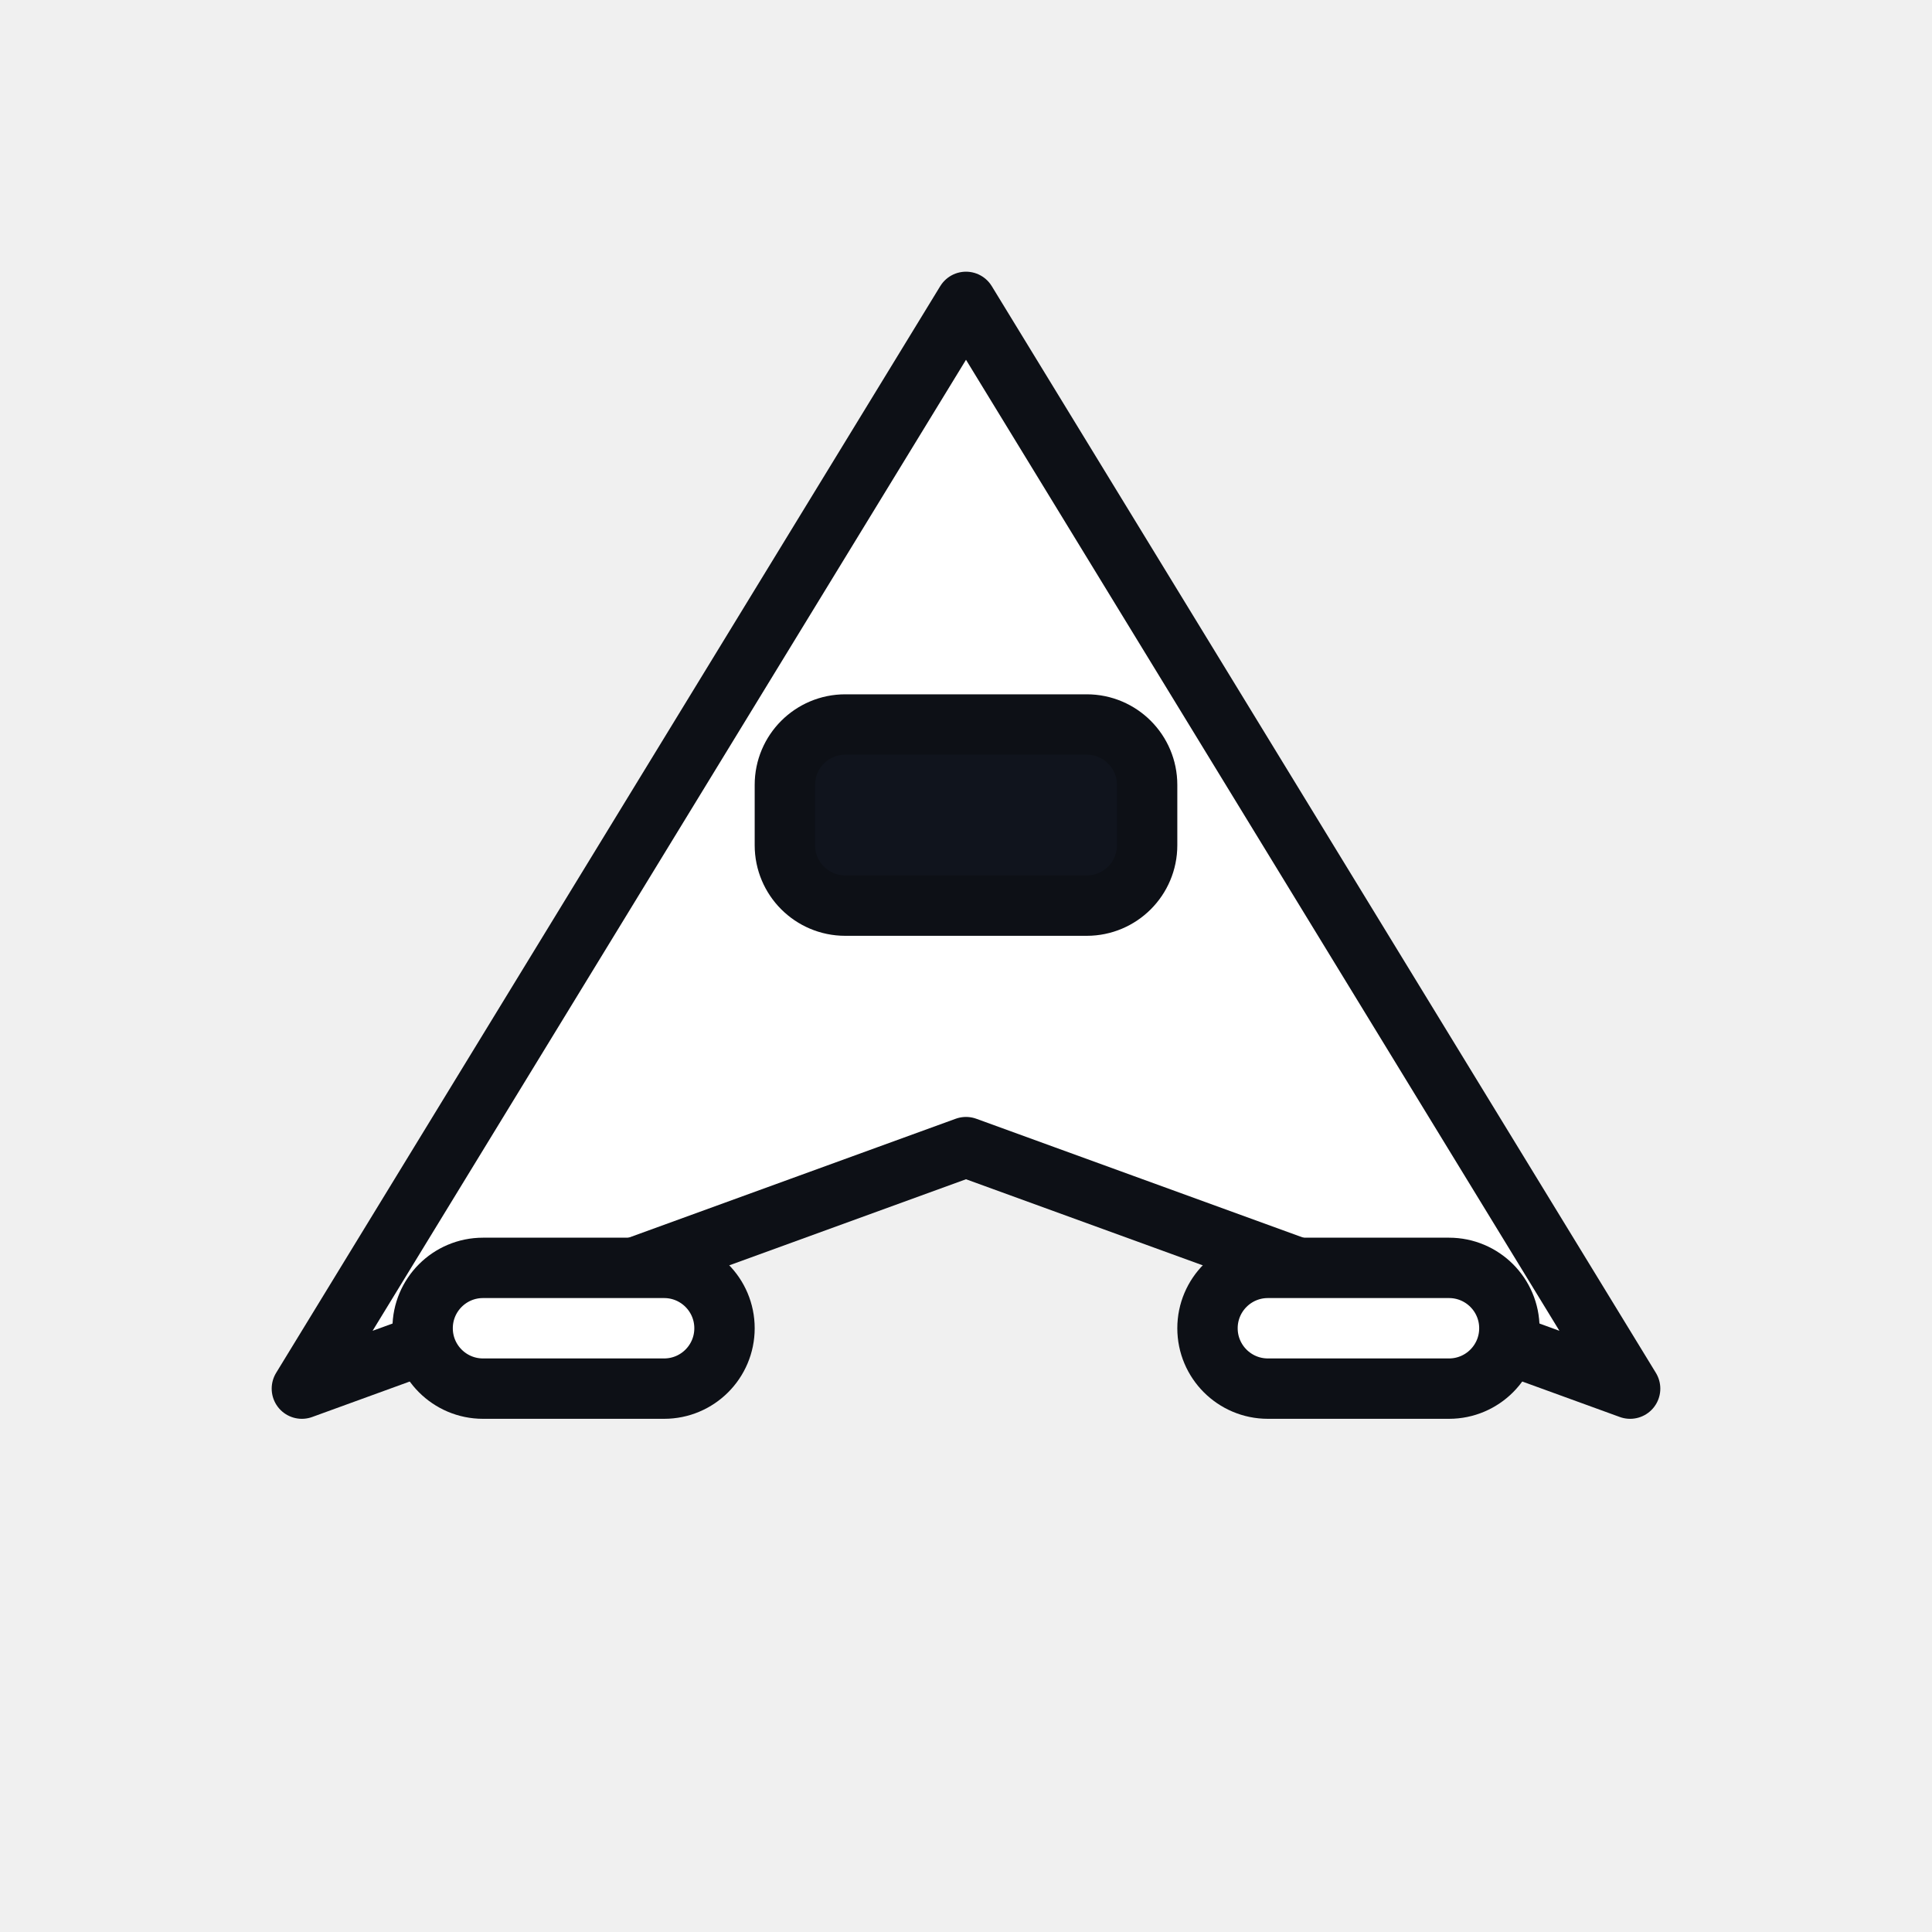
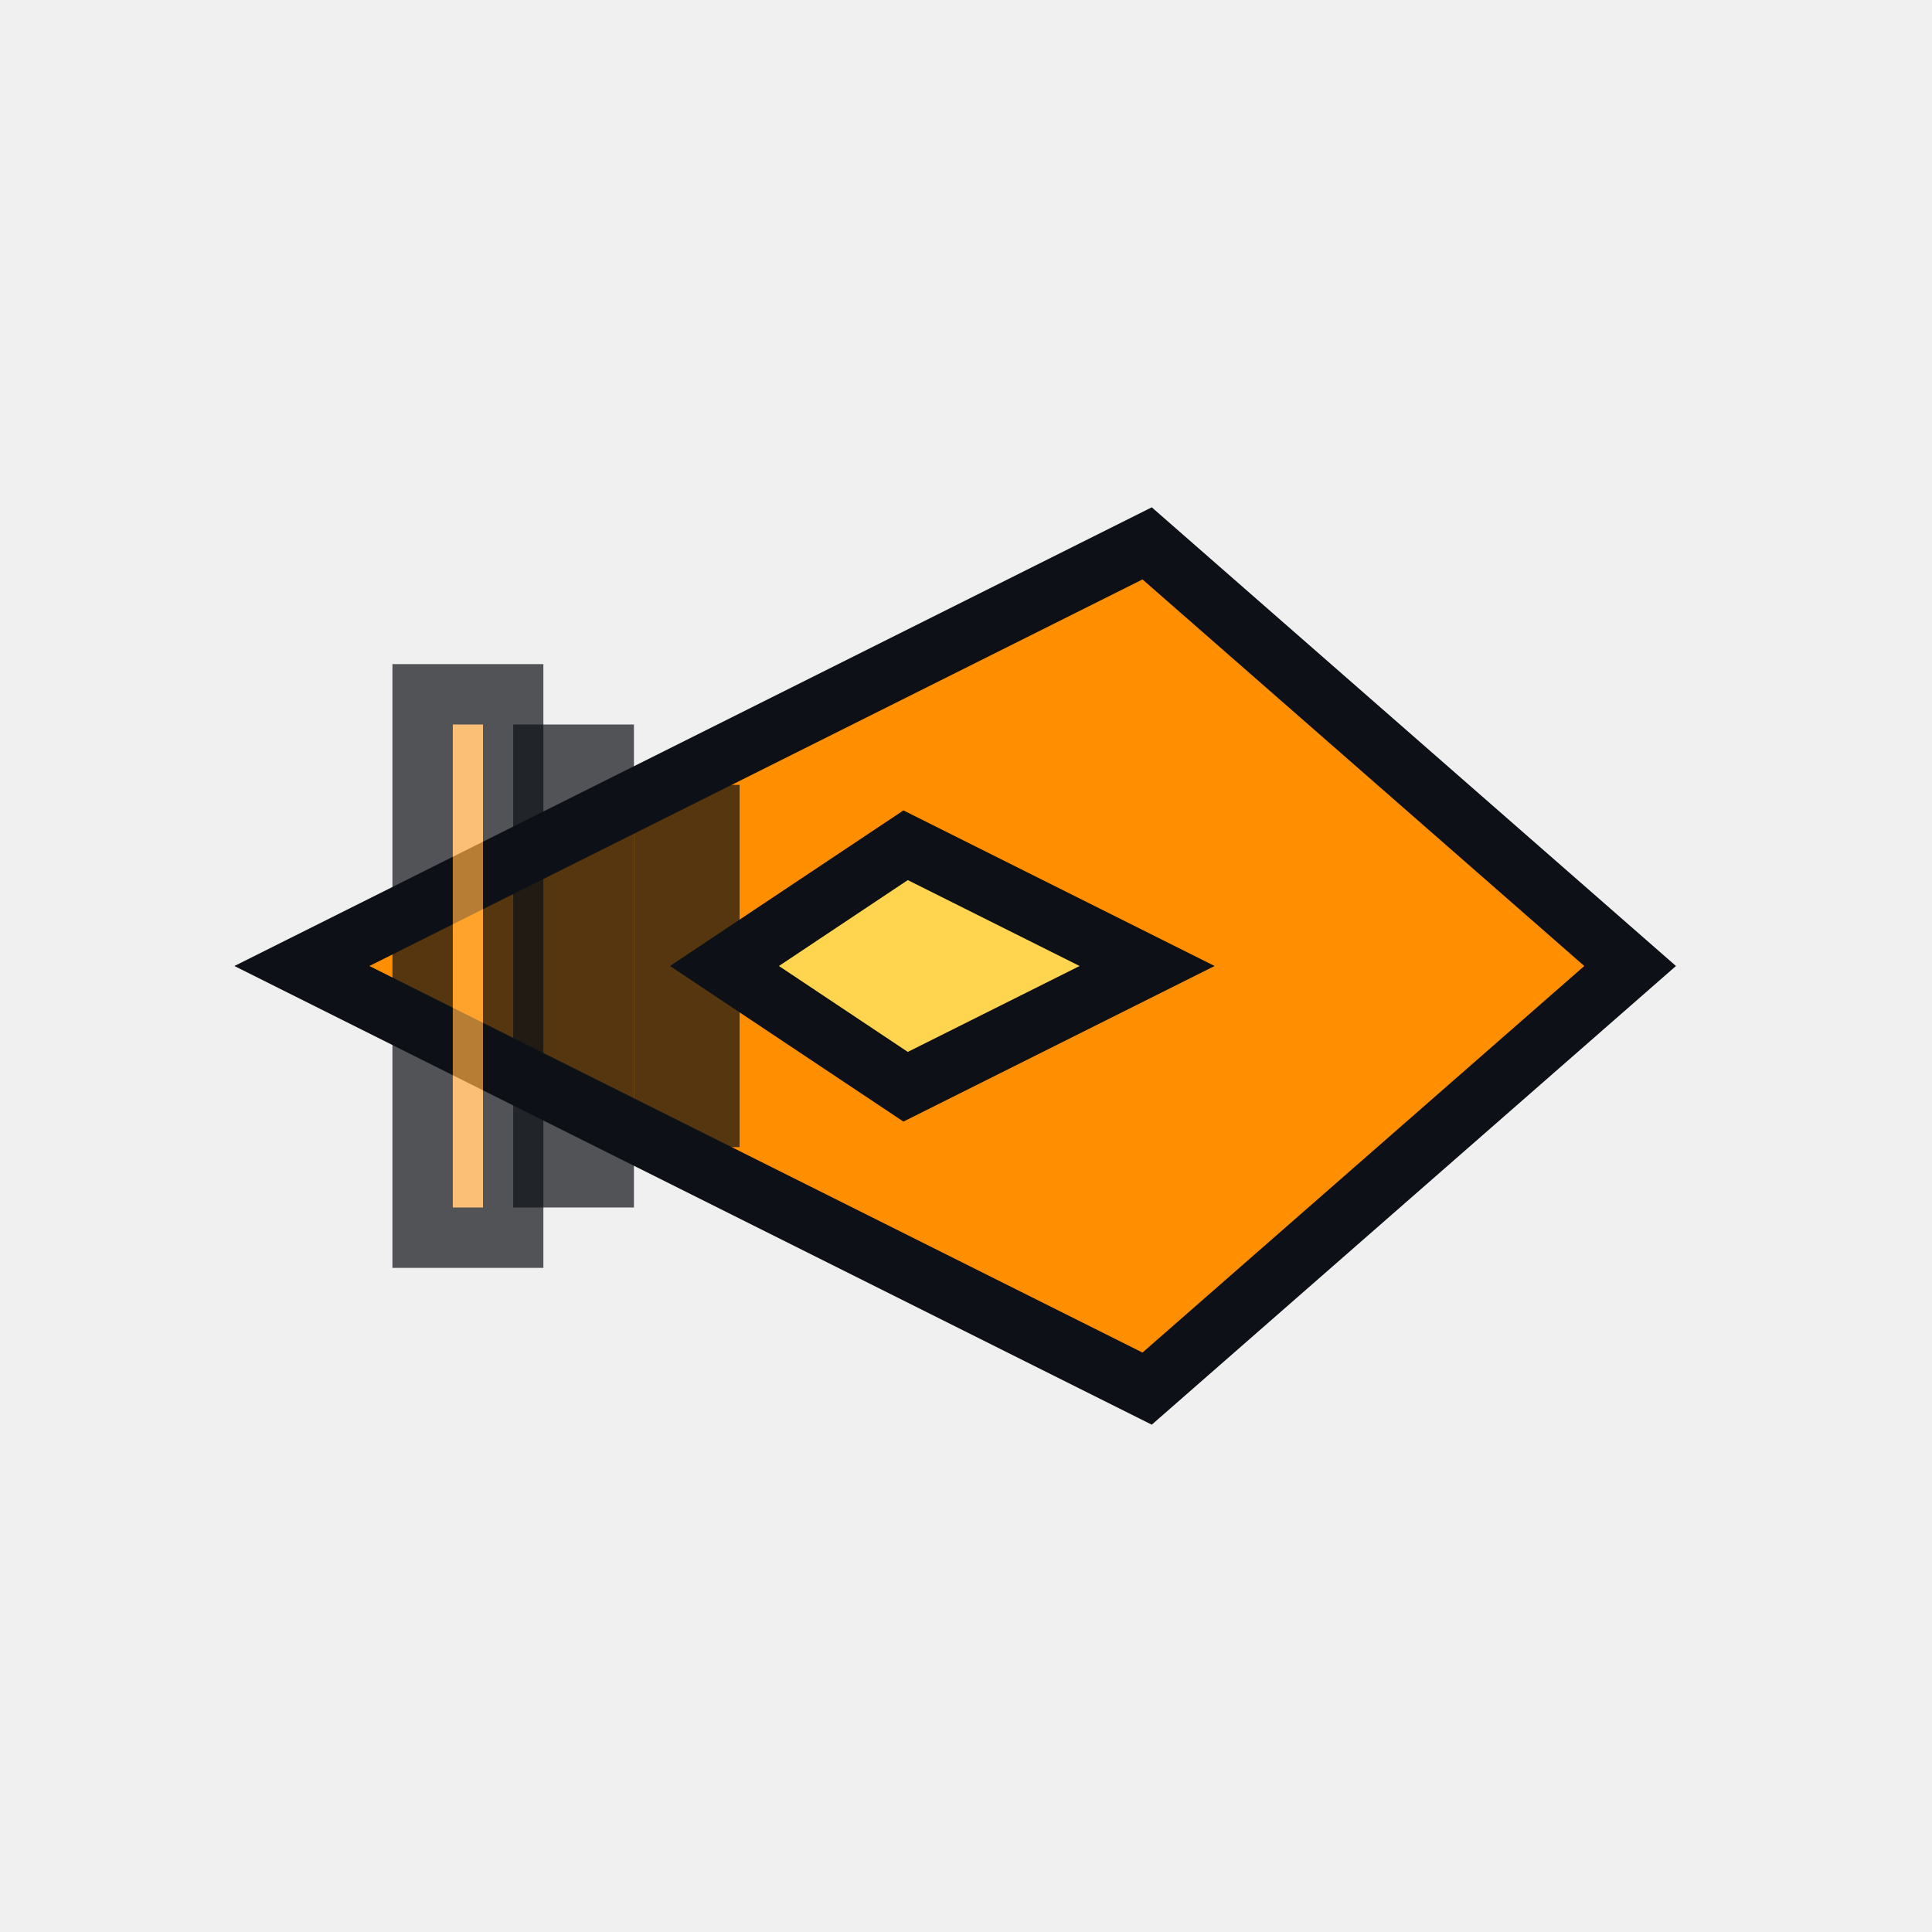
<svg xmlns="http://www.w3.org/2000/svg" width="64" height="64" viewBox="0 0 64 64">
-   <g fill="#ffffff" stroke="#0d1016" stroke-width="2" stroke-linejoin="round" stroke-linecap="round">
-     <path d="M32 10 L54 46 L32 38 L10 46 Z" />
-     <rect x="26" y="24" width="12" height="6" rx="2" fill="#10141d" />
-     <rect x="14" y="42" width="10" height="4" rx="2" />
-     <rect x="40" y="42" width="10" height="4" rx="2" />
+   <defs>
+     <linearGradient id="glow64O" x1="0" y1="0" x2="0" y2="1">
+       <stop offset="0%" stop-color="#FFE082" />
+       <stop offset="100%" stop-color="#FF8F00" />
+     </linearGradient>
+     <style>
+       .outline { stroke:#0d1016; stroke-width:2; }
+       .panel-a { fill:#FF8F00; }
+       .panel-b { fill:#FFAB40; }
+       .panel-c { fill:#FFD54F; } 
+       .panel-d { fill:#FF6D00; }
+       .accent  { fill:#FF7043; }
+       .core    { fill:url(#glow64O); }
+     </style>
+   </defs>
+   <g id="enemy" class="outline">
+     <polygon id="dart" class="panel-a" points="10,32 38,18 54,32 38,46" />
+     <polygon id="core" class="panel-c" points="30,28 38,32 30,36 24,32" />
+     <rect x="14" y="23" width="3" height="18" class="panel-b" opacity="0.7" />
+     <rect x="18" y="25" width="2" height="14" class="panel-b" opacity="0.7" />
+     <rect x="22" y="27" width="1.5" height="10" class="panel-b" opacity="0.7" />
  </g>
</svg>
